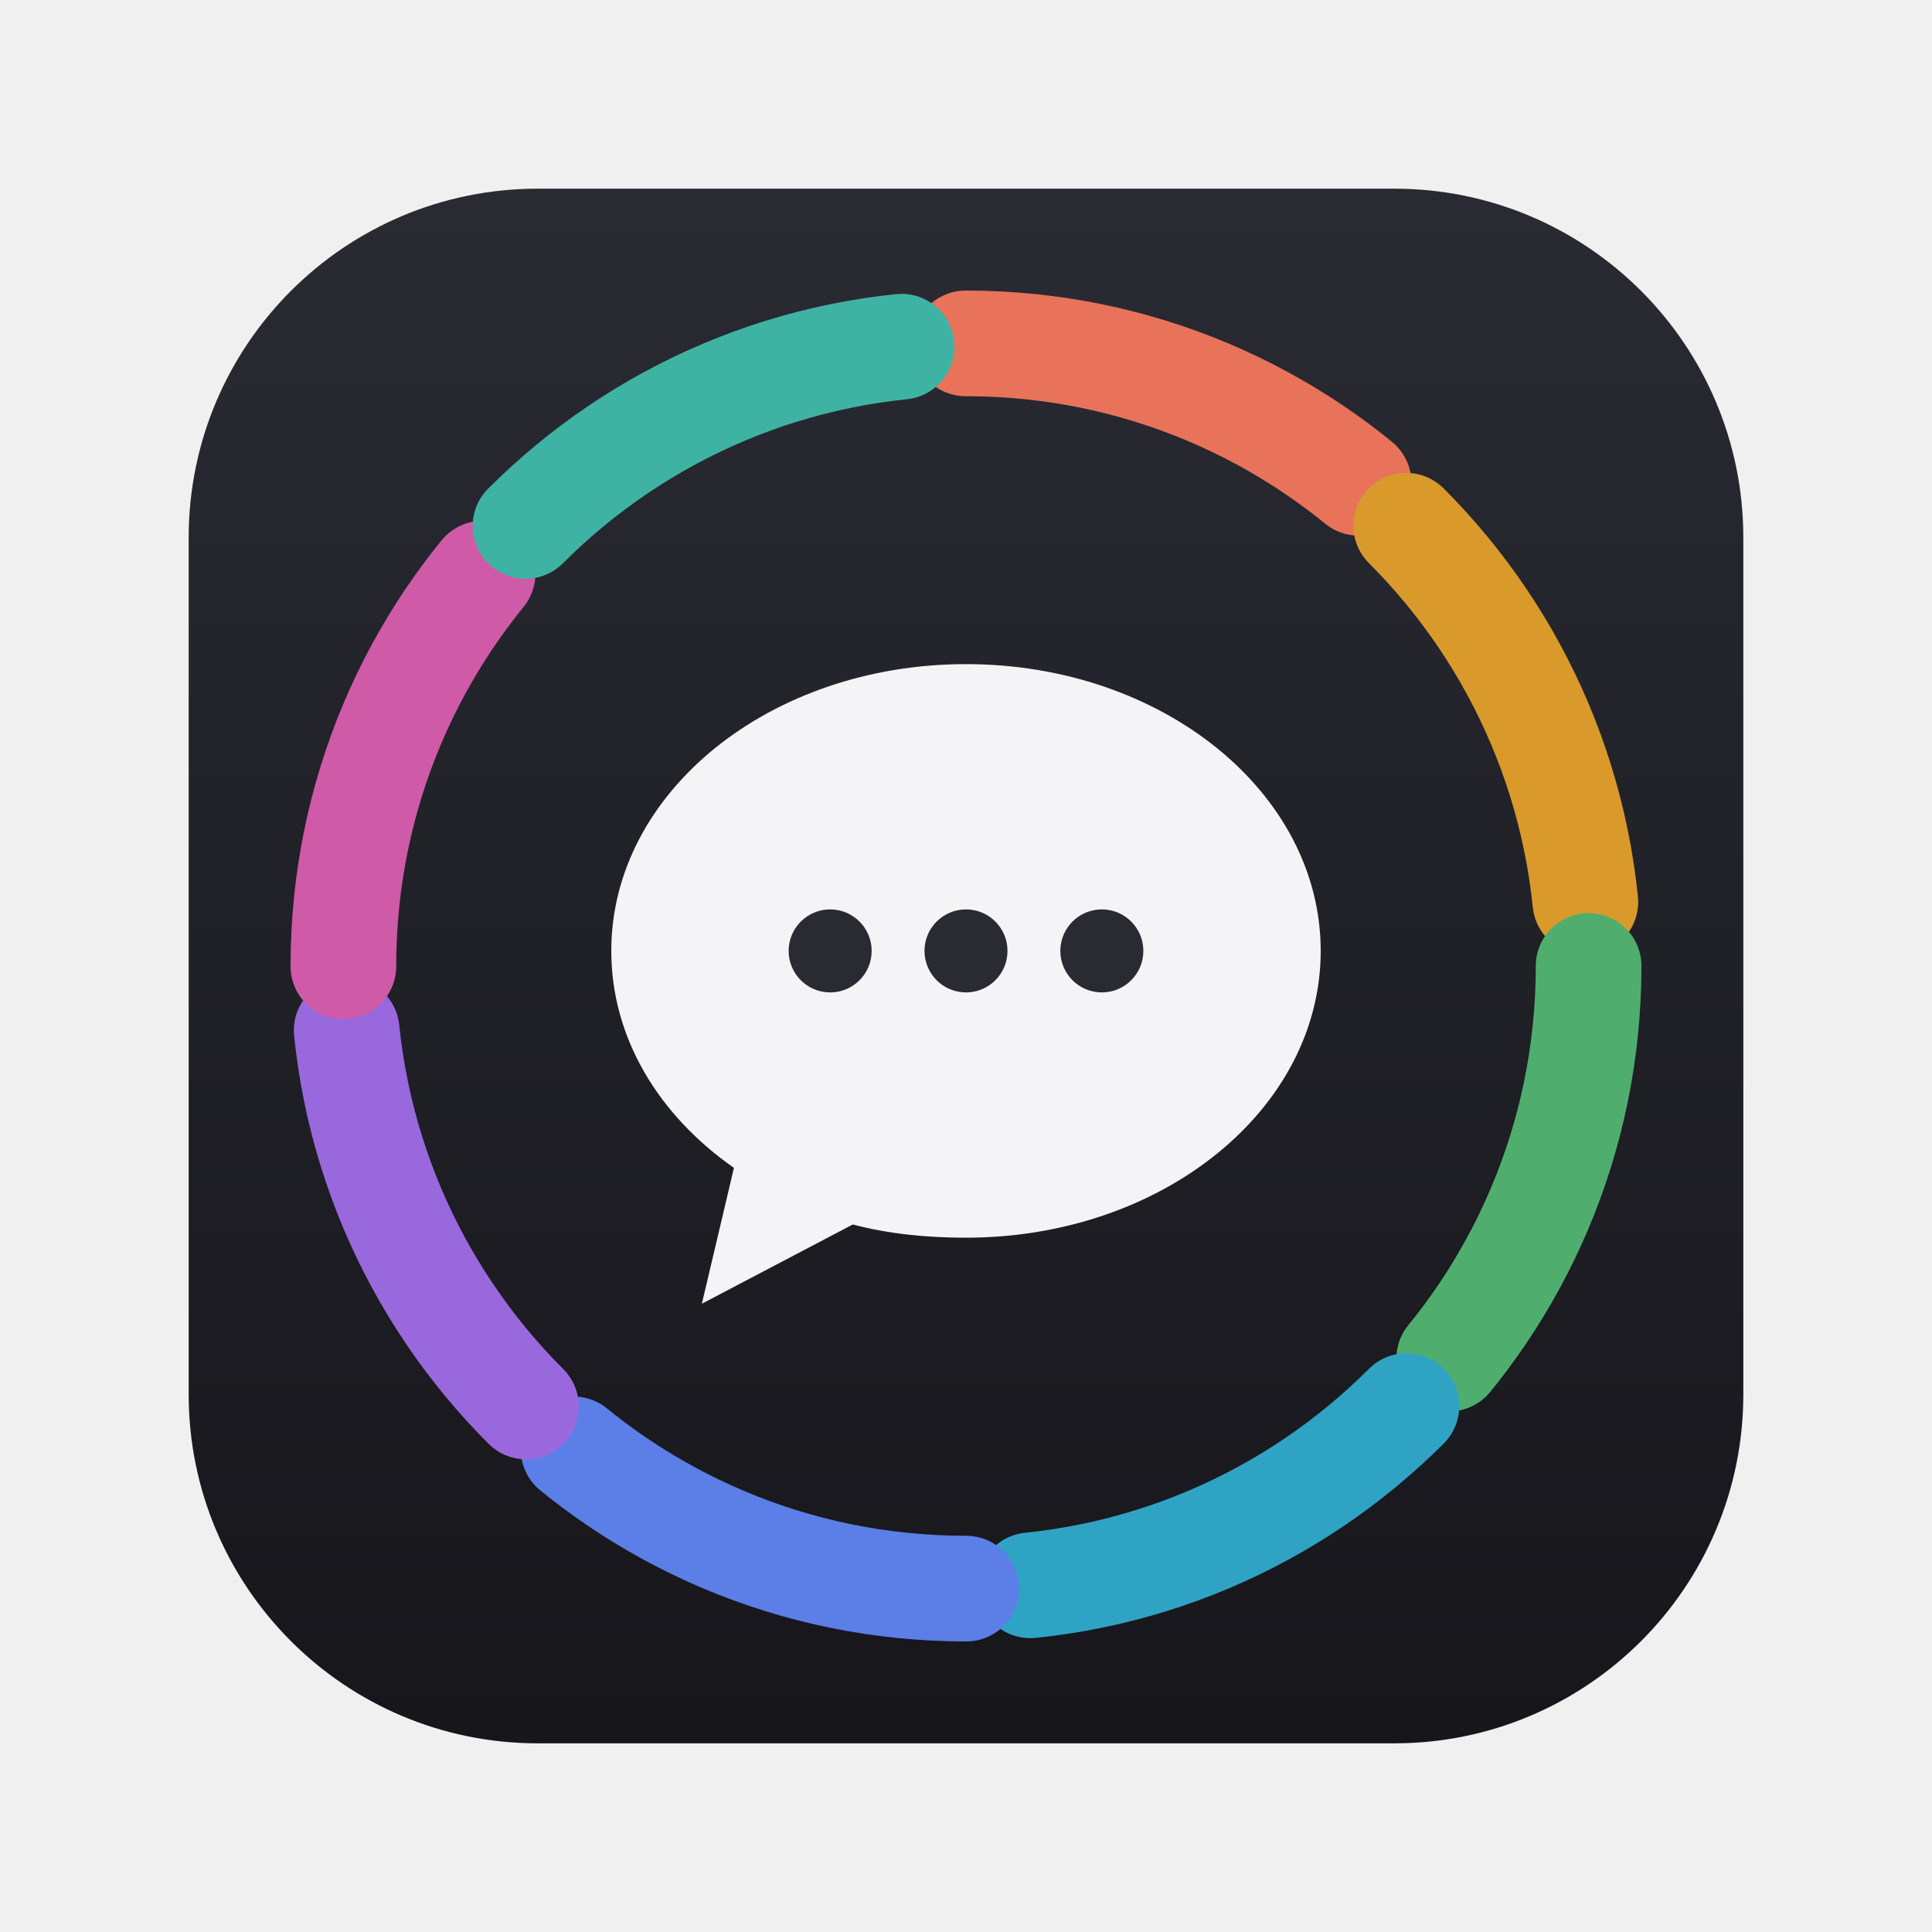
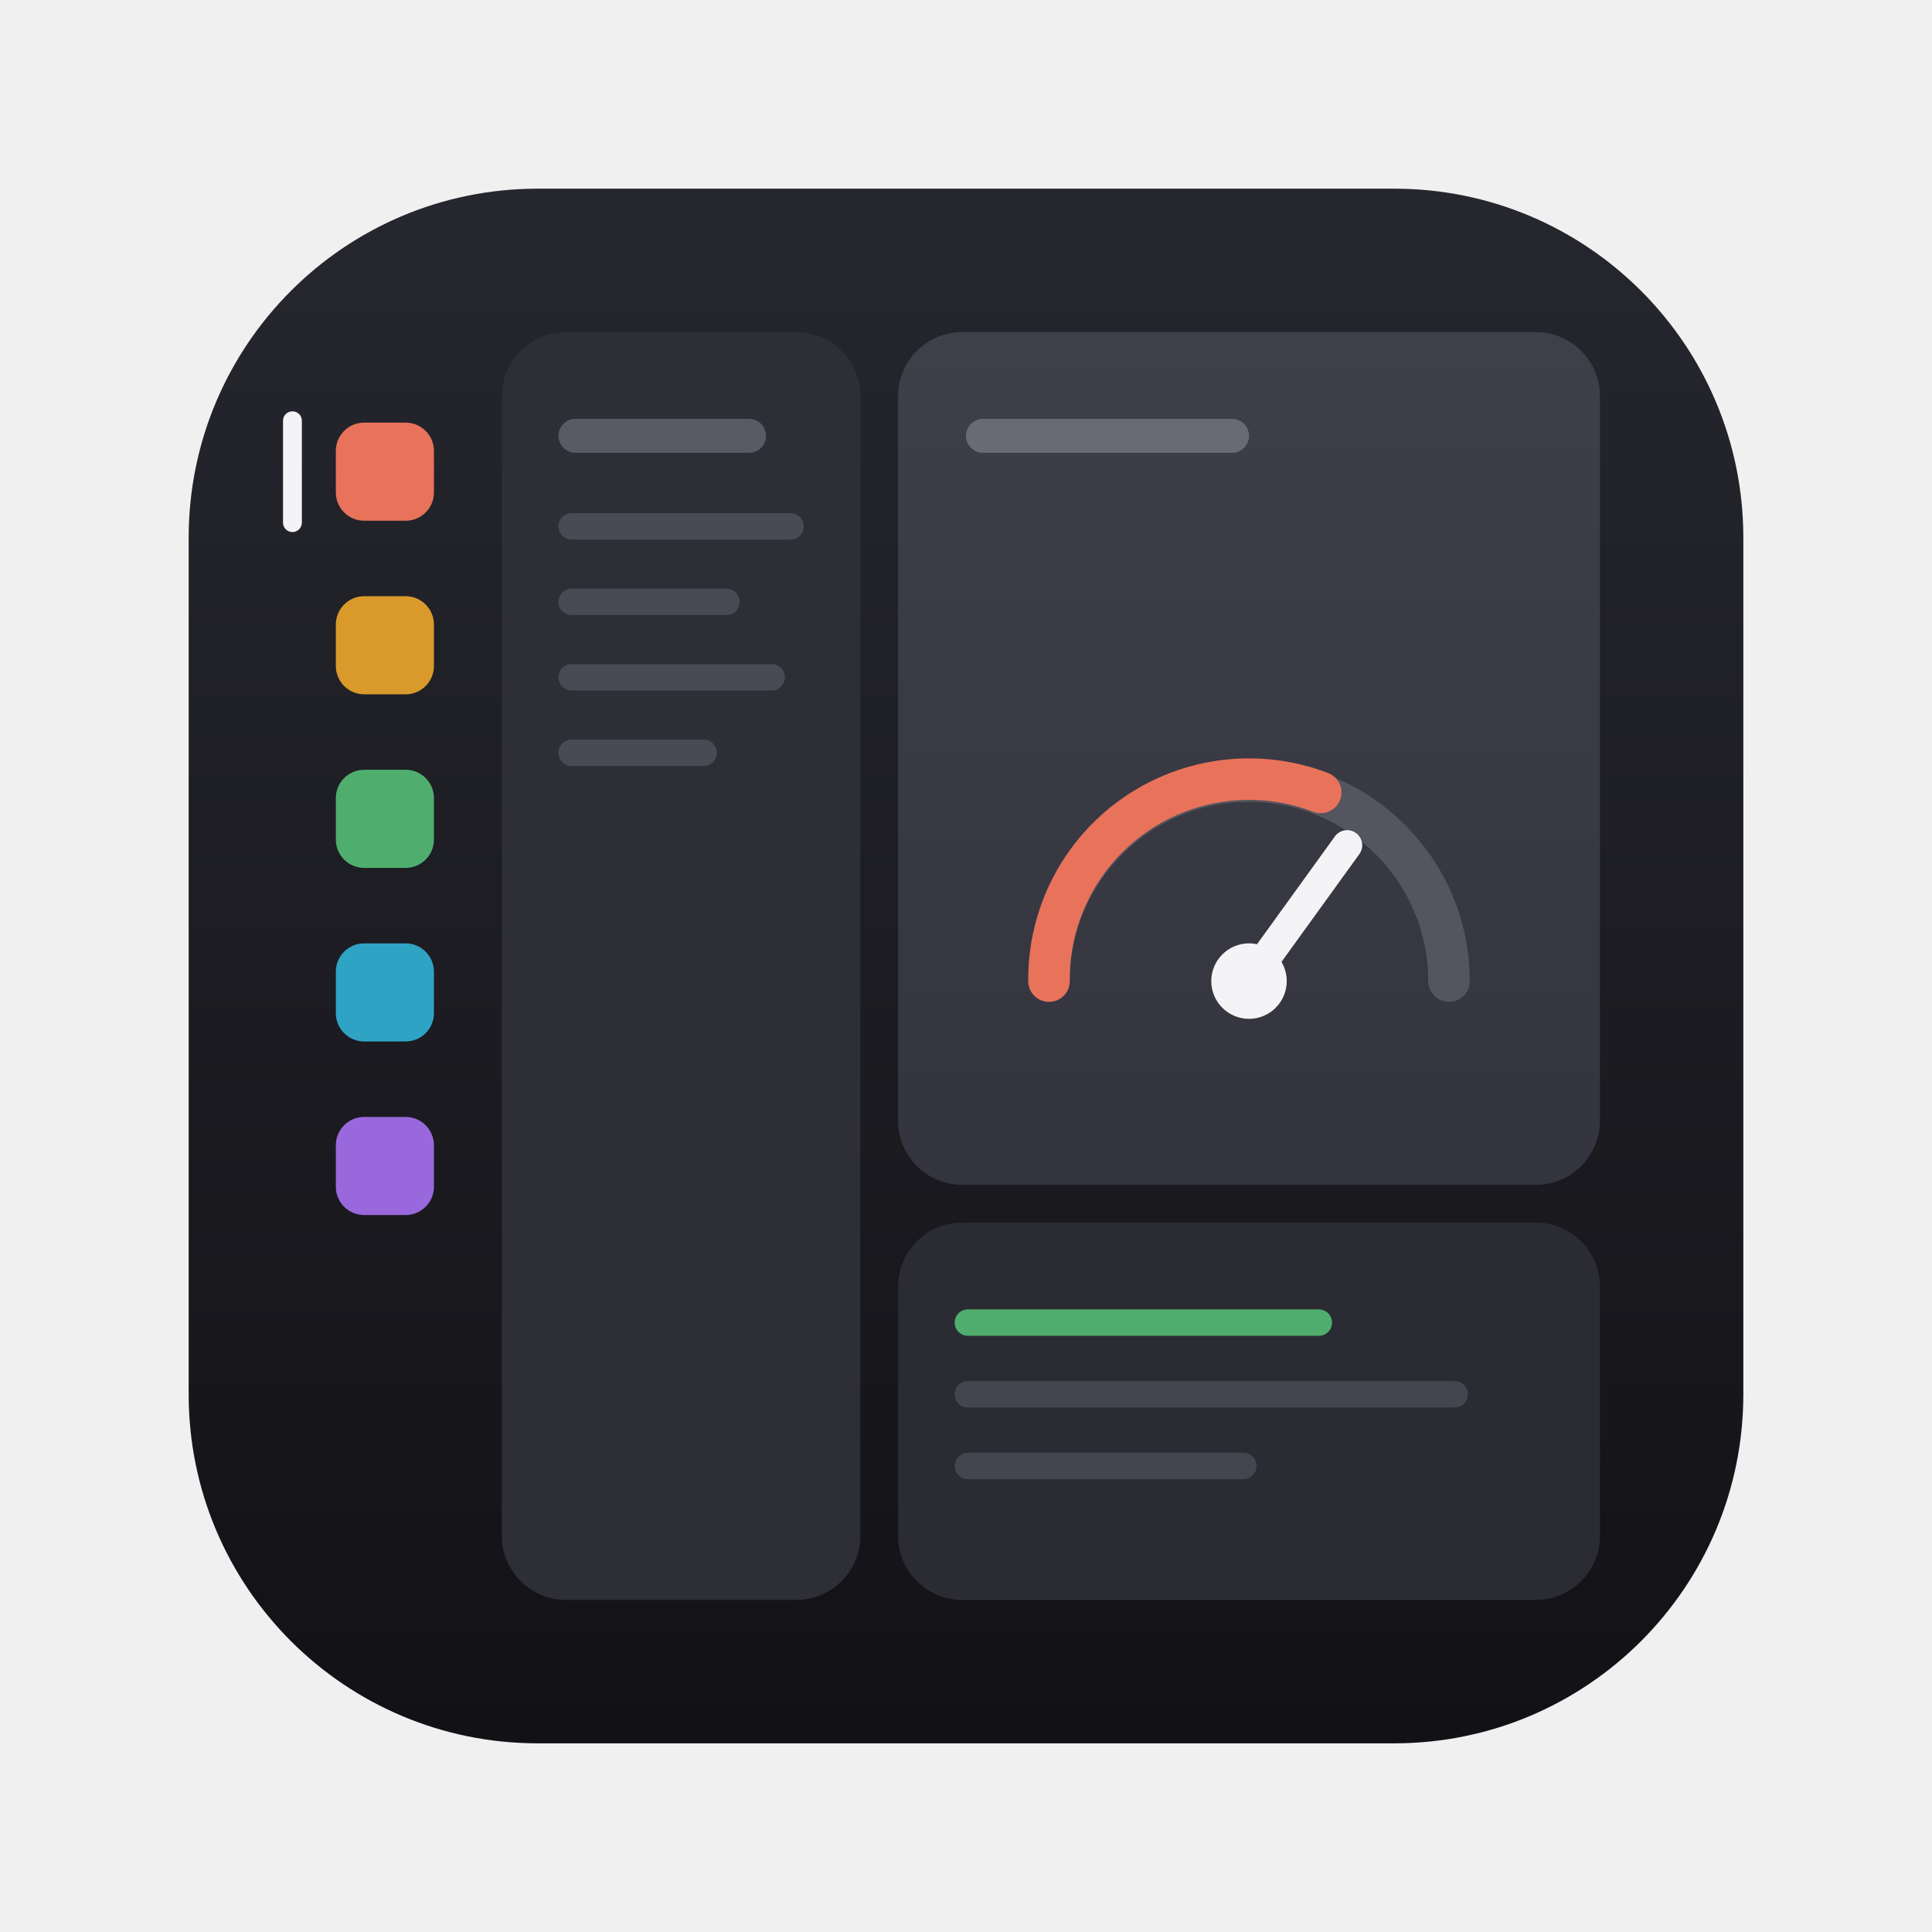
<svg xmlns="http://www.w3.org/2000/svg" width="1024" height="1024" viewBox="0 0 1024 1024">
  <defs>
-     <linearGradient id="g" x1="0" y1="0" x2="0" y2="1">
-       <stop offset="0" stop-color="#2a2a33" />
-       <stop offset="1" stop-color="#16161b" />
+     <linearGradient id="bg" x1="0" y1="0" x2="0" y2="1">
+       <stop offset="0" stop-color="#26262e" />
+       <stop offset="1" stop-color="#121216" />
    </linearGradient>
+     <linearGradient id="ed" x1="0" y1="0" x2="0" y2="1">
+       <stop offset="0" stop-color="#3f3f4a" />
+       <stop offset="1" stop-color="#34343e" />
+     </linearGradient>
+     <clipPath id="sq">
+       <rect x="100" y="100" width="824" height="824" rx="185" />
+     </clipPath>
  </defs>
-   <rect x="100" y="100" width="824" height="824" rx="185" fill="url(#g)" />
-   <circle cx="512" cy="512" r="330" fill="none" stroke="#e8735a" stroke-width="56" stroke-linecap="round" stroke-dasharray="225.2 1848.3" stroke-dashoffset="0.0" transform="rotate(-90 512 512)" />
-   <circle cx="512" cy="512" r="330" fill="none" stroke="#d99a2b" stroke-width="56" stroke-linecap="round" stroke-dasharray="225.2 1848.3" stroke-dashoffset="-259.2" transform="rotate(-90 512 512)" />
-   <circle cx="512" cy="512" r="330" fill="none" stroke="#4fae6e" stroke-width="56" stroke-linecap="round" stroke-dasharray="225.2 1848.3" stroke-dashoffset="-518.4" transform="rotate(-90 512 512)" />
-   <circle cx="512" cy="512" r="330" fill="none" stroke="#2fa3c4" stroke-width="56" stroke-linecap="round" stroke-dasharray="225.2 1848.3" stroke-dashoffset="-777.5" transform="rotate(-90 512 512)" />
-   <circle cx="512" cy="512" r="330" fill="none" stroke="#5b7fe6" stroke-width="56" stroke-linecap="round" stroke-dasharray="225.2 1848.3" stroke-dashoffset="-1036.7" transform="rotate(-90 512 512)" />
-   <circle cx="512" cy="512" r="330" fill="none" stroke="#9a68dd" stroke-width="56" stroke-linecap="round" stroke-dasharray="225.2 1848.3" stroke-dashoffset="-1295.9" transform="rotate(-90 512 512)" />
-   <circle cx="512" cy="512" r="330" fill="none" stroke="#cf5aa8" stroke-width="56" stroke-linecap="round" stroke-dasharray="225.2 1848.3" stroke-dashoffset="-1555.1" transform="rotate(-90 512 512)" />
-   <circle cx="512" cy="512" r="330" fill="none" stroke="#3fb3a3" stroke-width="56" stroke-linecap="round" stroke-dasharray="225.2 1848.3" stroke-dashoffset="-1814.3" transform="rotate(-90 512 512)" />
-   <path d="M512 352c-104 0-188 68-188 152 0 46 25 87 65 115l-17 72 80-42c19 5 39 7 60 7 104 0 188-68 188-152s-84-152-188-152z" fill="#f4f4f6" />
-   <circle cx="440" cy="504" r="22" fill="#2a2a33" />
-   <circle cx="512" cy="504" r="22" fill="#2a2a33" />
-   <circle cx="584" cy="504" r="22" fill="#2a2a33" />
+   <rect x="100" y="100" width="824" height="824" rx="185" fill="url(#bg)" />
+   <g clip-path="url(#sq)">
+     <rect x="150" y="250" width="8" height="0" fill="#fff" />
+     <rect x="178" y="224" width="52" height="52" rx="15" fill="#e8735a" />
+     <rect x="178" y="316" width="52" height="52" rx="15" fill="#d99a2b" />
+     <rect x="178" y="408" width="52" height="52" rx="15" fill="#4fae6e" />
+     <rect x="178" y="500" width="52" height="52" rx="15" fill="#2fa3c4" />
+     <rect x="178" y="592" width="52" height="52" rx="15" fill="#9a68dd" />
+     <rect x="150" y="218" width="10" height="64" rx="5" fill="#f4f4f6" />
+     <rect x="266" y="176" width="190" height="672" rx="34" fill="#2e2e37" />
+     <rect x="476" y="176" width="372" height="452" rx="34" fill="url(#ed)" />
+     <rect x="476" y="648" width="372" height="200" rx="34" fill="#2b2b33" />
+     <rect x="296" y="222" width="110" height="18" rx="9" fill="#5a5a66" />
+     <rect x="296" y="272" width="130" height="14" rx="7" fill="#4a4a55" />
+     <rect x="296" y="312" width="96" height="14" rx="7" fill="#4a4a55" />
+     <rect x="296" y="352" width="120" height="14" rx="7" fill="#4a4a55" />
+     <rect x="296" y="392" width="84" height="14" rx="7" fill="#4a4a55" />
+     <path d="M556 520 A106 106 0 0 1 768 520" fill="none" stroke="#55555f" stroke-width="22" stroke-linecap="round" />
+     <path d="M556 520 A106 106 0 0 1 700 420" fill="none" stroke="#e8735a" stroke-width="22" stroke-linecap="round" />
+     <line x1="662" y1="520" x2="714" y2="448" stroke="#f4f4f6" stroke-width="16" stroke-linecap="round" />
+     <circle cx="662" cy="520" r="20" fill="#f4f4f6" />
+     <rect x="512" y="222" width="150" height="18" rx="9" fill="#6a6a76" />
+     <rect x="506" y="694" width="200" height="14" rx="7" fill="#4fae6e" />
+     <rect x="506" y="732" width="272" height="14" rx="7" fill="#45454f" />
+     <rect x="506" y="770" width="160" height="14" rx="7" fill="#45454f" />
+   </g>
</svg>
